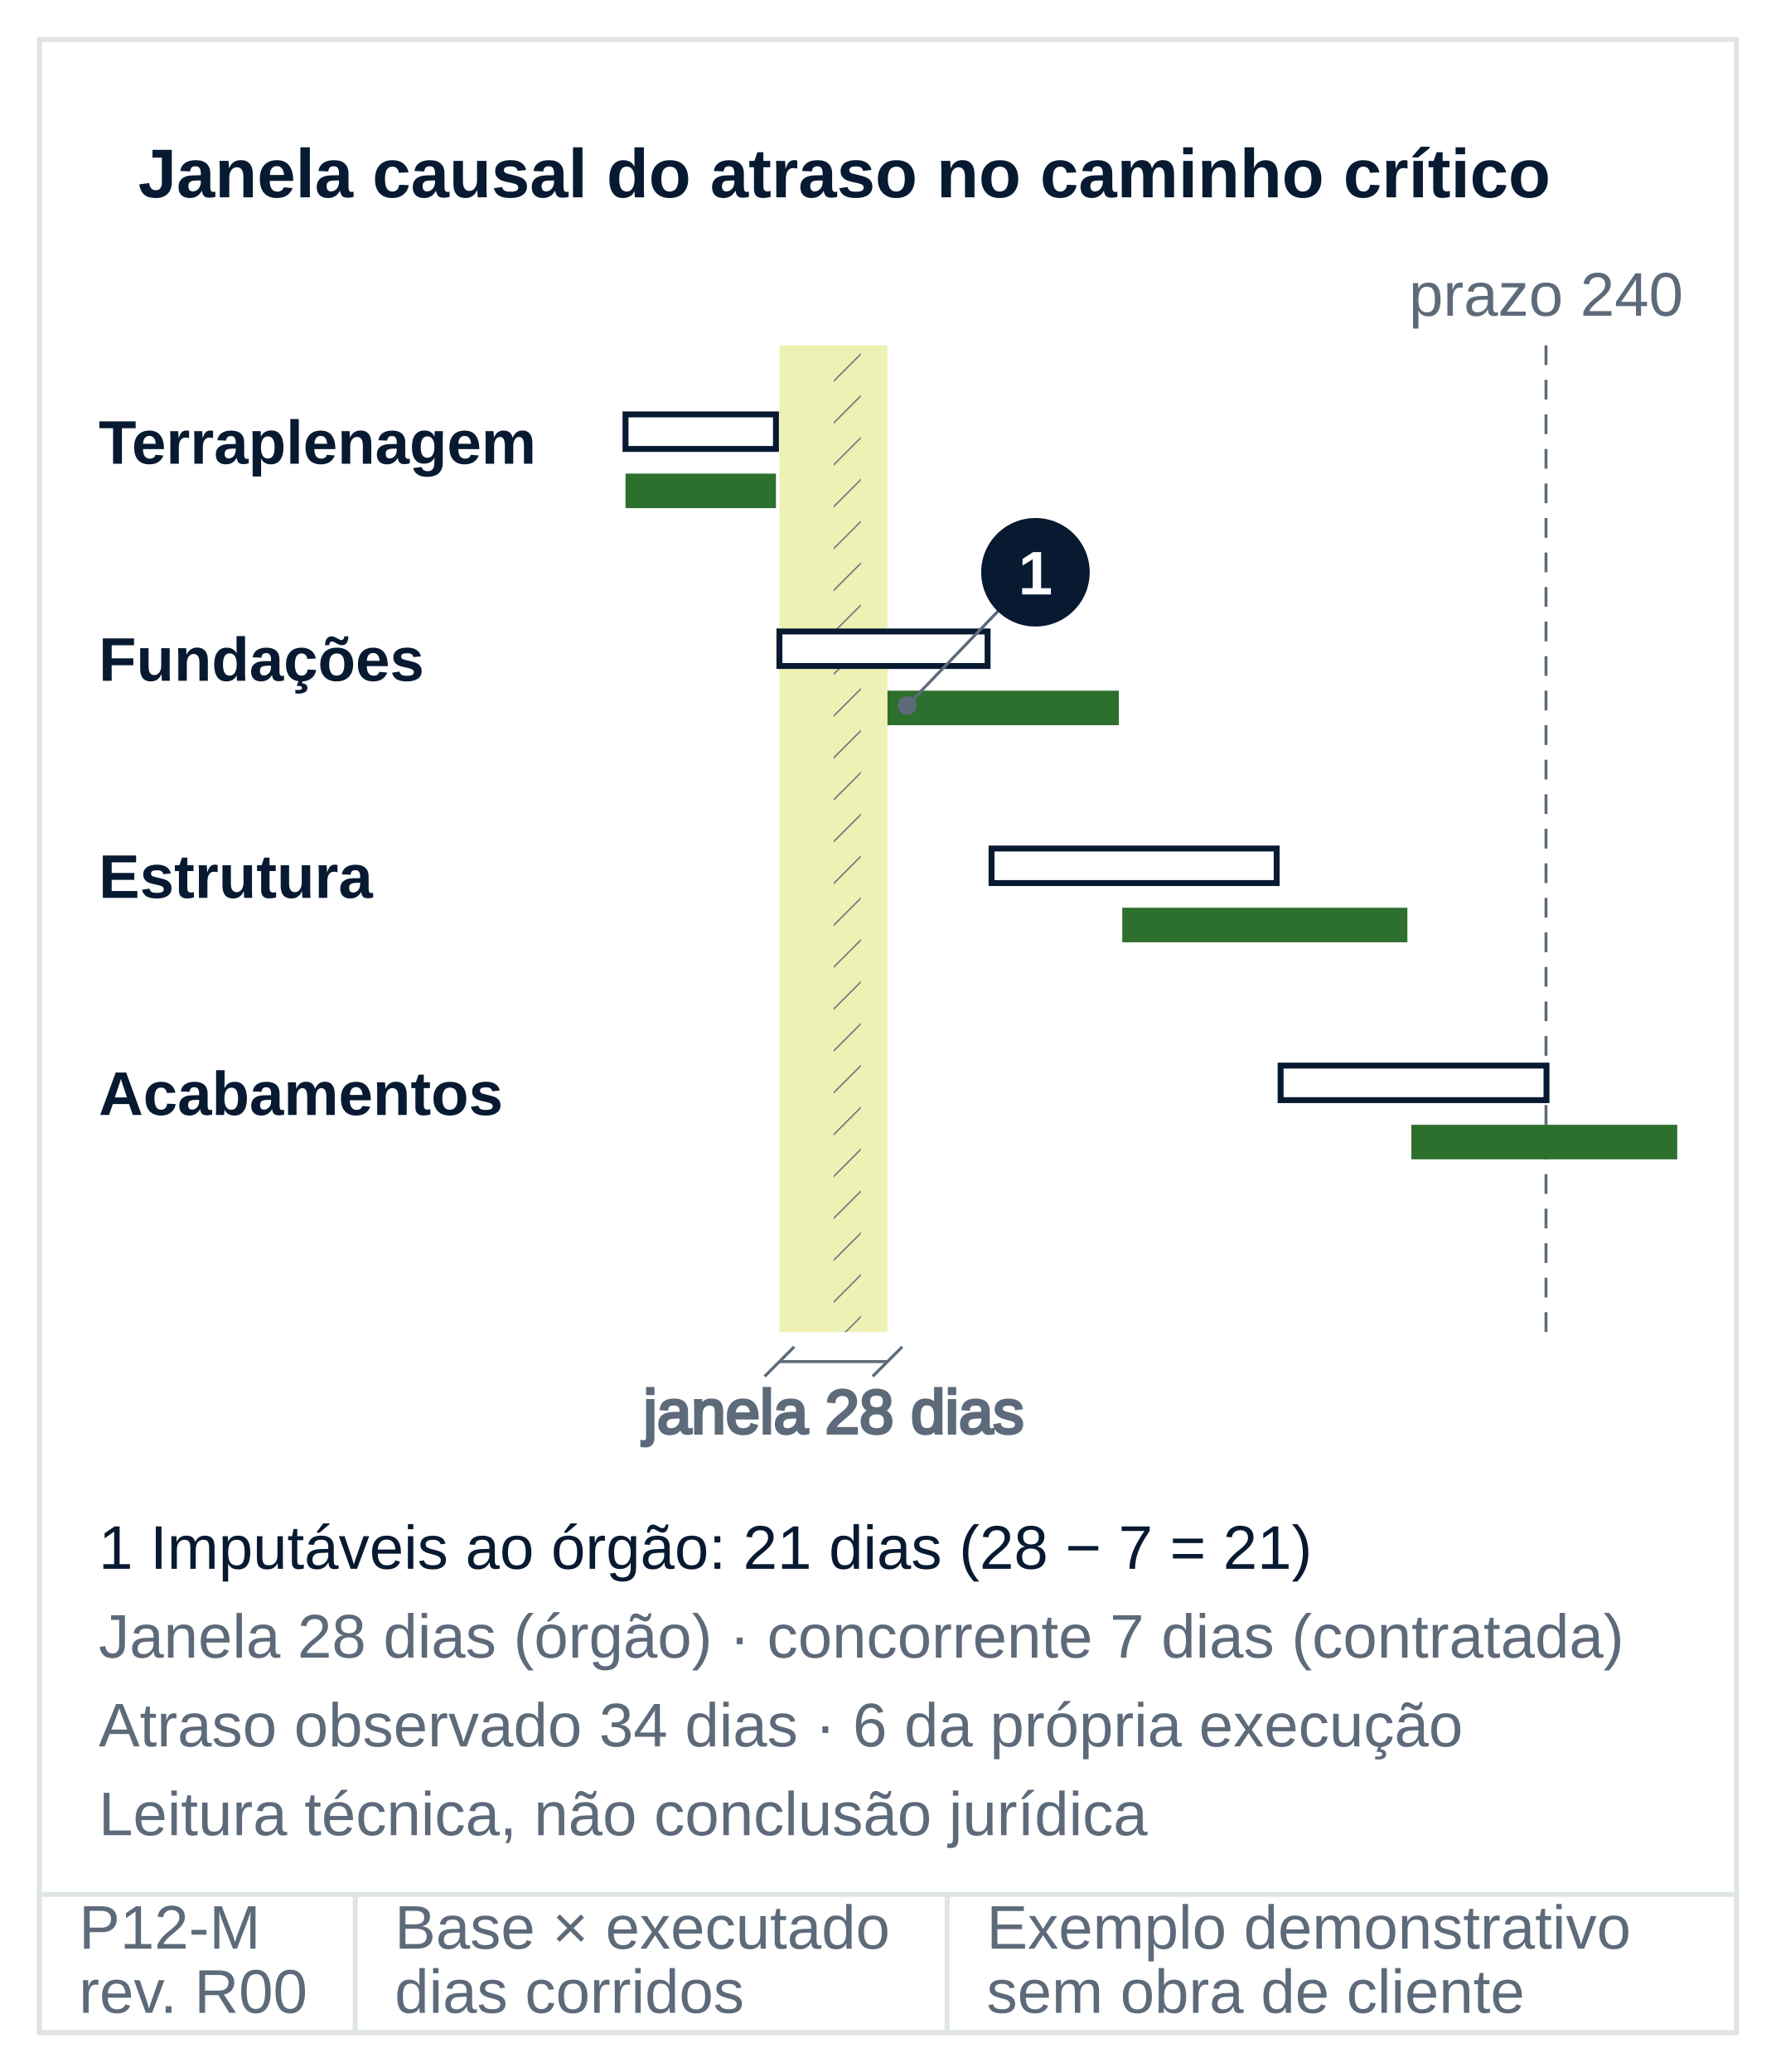
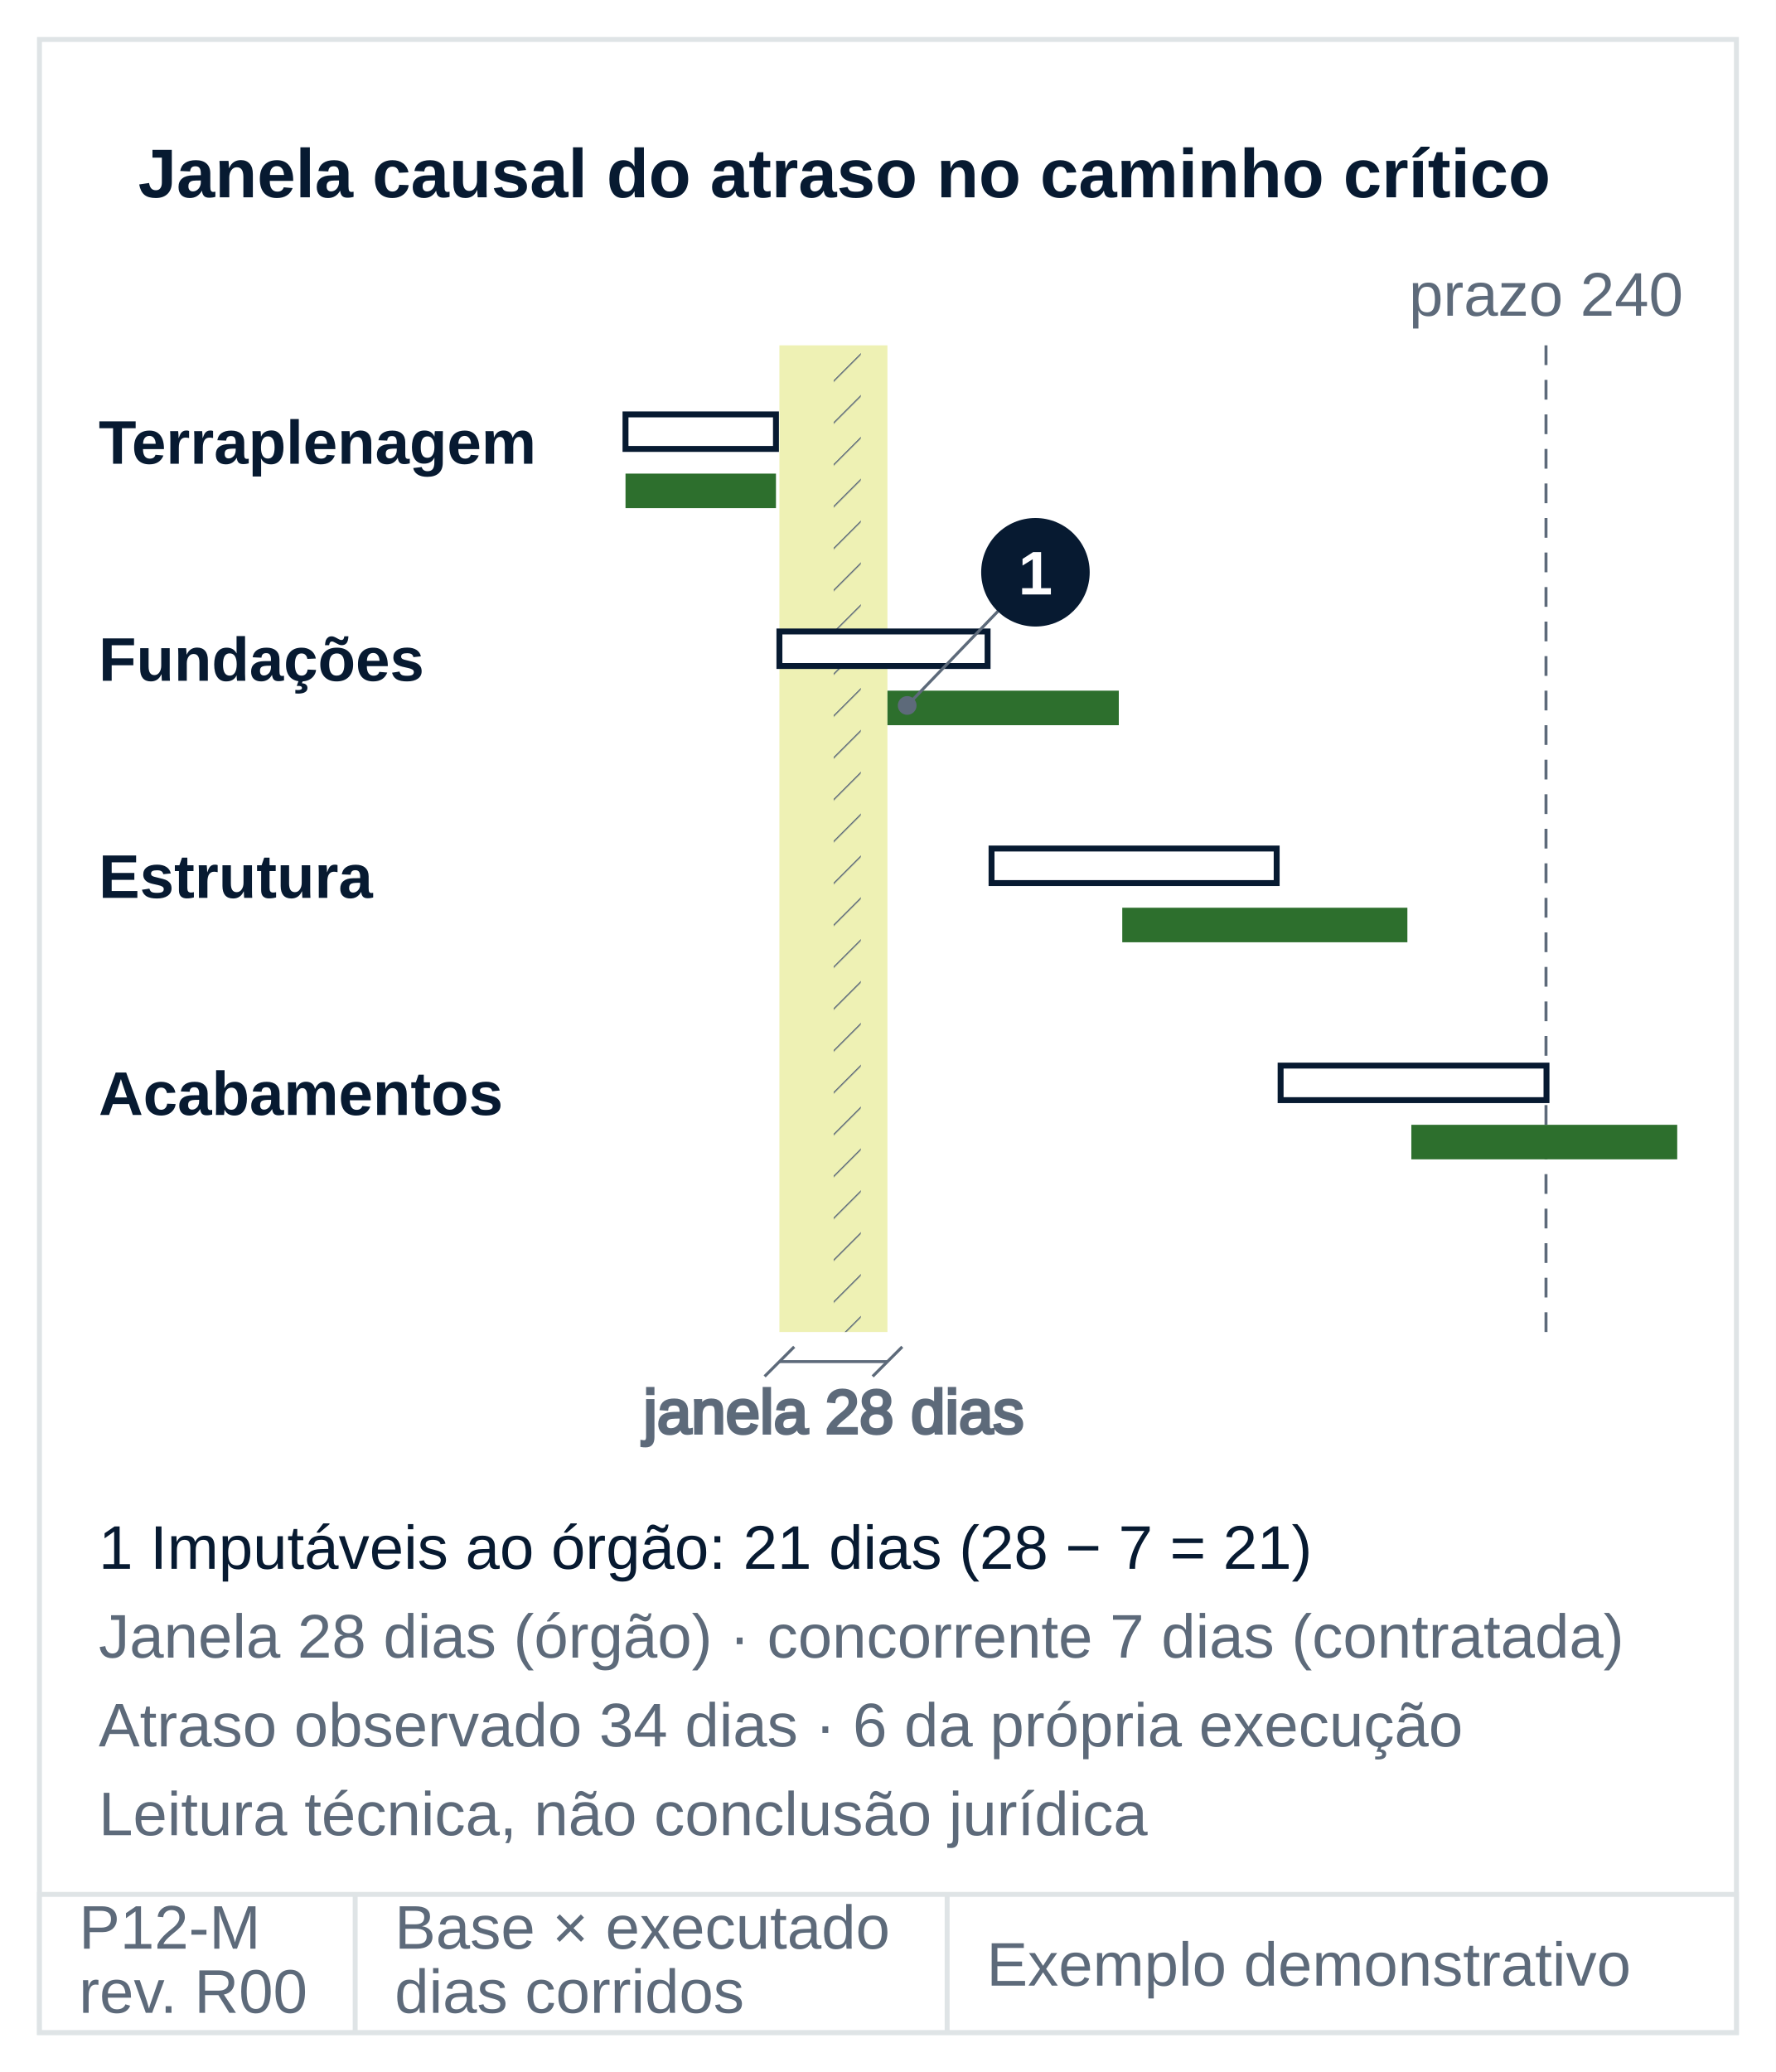
<svg xmlns="http://www.w3.org/2000/svg" viewBox="0 0 360 420" role="img" aria-labelledby="janela-causal-mobile-title janela-causal-mobile-desc" font-family="Archivo Var, Arial, Helvetica, sans-serif" fill="#071a31">
  <rect x="0" y="0" width="360" height="420" fill="#ffffff" />
  <rect x="8" y="8" width="344" height="404" fill="#ffffff" stroke="#dfe4e6" />
  <text x="28" y="40" font-size="14" font-weight="650">Janela causal do atraso no caminho crítico</text>
  <defs>
    <pattern id="janela-causal-m-h5d6a" width="6" height="6" patternUnits="userSpaceOnUse" patternTransform="rotate(45)">
      <path d="M0 0V6" stroke="#5d6a7a" stroke-width="0.5" />
    </pattern>
  </defs>
  <rect x="158" y="70" width="21.9" height="200" fill="#ced62a" fill-opacity=".35" />
  <rect x="169" y="70" width="5.5" height="200" fill="url(#janela-causal-m-h5d6a)" />
  <line x1="313.4" y1="70" x2="313.4" y2="270" stroke="#5d6a7a" stroke-width="0.6" stroke-dasharray="4 3" />
  <text x="313.4" y="64" font-size="12.5" fill="#5d6a7a" text-anchor="middle">prazo 240</text>
  <text x="20" y="94" font-size="12.5" font-weight="650">Terraplenagem</text>
  <rect x="126.8" y="84" width="30.5" height="7" fill="#ffffff" stroke="#071a31" stroke-width="1.2" />
  <rect x="126.8" y="96" width="30.5" height="7" fill="#2d6f2d" />
  <text x="20" y="138" font-size="12.5" font-weight="650">Fundações</text>
  <rect x="158" y="128" width="42.2" height="7" fill="#ffffff" stroke="#071a31" stroke-width="1.2" />
  <rect x="179.9" y="140" width="46.9" height="7" fill="#2d6f2d" />
  <text x="20" y="182" font-size="12.5" font-weight="650">Estrutura</text>
  <rect x="201" y="172" width="57.8" height="7" fill="#ffffff" stroke="#071a31" stroke-width="1.2" />
  <rect x="227.5" y="184" width="57.8" height="7" fill="#2d6f2d" />
  <text x="20" y="226" font-size="12.5" font-weight="650">Acabamentos</text>
  <rect x="259.6" y="216" width="53.9" height="7" fill="#ffffff" stroke="#071a31" stroke-width="1.2" />
  <rect x="286.1" y="228" width="53.9" height="7" fill="#2d6f2d" />
  <g stroke="#5d6a7a" stroke-width="0.6" fill="#5d6a7a">
    <line x1="158" y1="276" x2="179.9" y2="276" />
    <path d="M155 279L161 273" />
    <path d="M176.9 279L182.9 273" />
    <text x="169" y="290.5" font-size="12.5" text-anchor="middle">janela 28 dias</text>
  </g>
  <g stroke="#5d6a7a" stroke-width="0.6">
    <line x1="202.3" y1="123.9" x2="183.9" y2="143" />
    <circle cx="183.9" cy="143" r="1.6" fill="#5d6a7a" />
  </g>
  <g transform="translate(209.9 116)">
    <circle r="11" fill="#071a31" />
    <text y="4.5" text-anchor="middle" font-size="12.5" font-weight="700" fill="#ffffff">1</text>
  </g>
  <text x="20" y="318" font-size="12.5">1 Imputáveis ao órgão: 21 dias (28 − 7 = 21)</text>
  <text x="20" y="336" font-size="12.5" fill="#5d6a7a">Janela 28 dias (órgão) · concorrente 7 dias (contratada)</text>
  <text x="20" y="354" font-size="12.5" fill="#5d6a7a">Atraso observado 34 dias · 6 da própria execução</text>
  <text x="20" y="372" font-size="12.5" fill="#5d6a7a">Leitura técnica, não conclusão jurídica</text>
  <g id="janela-causal-m-carimbo">
    <rect x="8" y="384" width="344" height="28" fill="#ffffff" stroke="#dfe4e6" />
    <line x1="72" y1="384" x2="72" y2="412" stroke="#dfe4e6" />
    <line x1="192" y1="384" x2="192" y2="412" stroke="#dfe4e6" />
    <text x="16" y="395" font-size="12.5" fill="#5d6a7a">P12-M</text>
    <text x="16" y="408" font-size="12.5" fill="#5d6a7a">rev. R00</text>
    <text x="80" y="395" font-size="12.5" fill="#5d6a7a">Base × executado</text>
    <text x="80" y="408" font-size="12.5" fill="#5d6a7a">dias corridos</text>
-     <text x="200" y="395" font-size="12.5" fill="#5d6a7a">Exemplo demonstrativo</text>
-     <text x="200" y="408" font-size="12.5" fill="#5d6a7a">sem obra de cliente</text>
+     <text x="200" y="402.5" font-size="12.5" fill="#5d6a7a">Exemplo demonstrativo</text>
  </g>
</svg>
